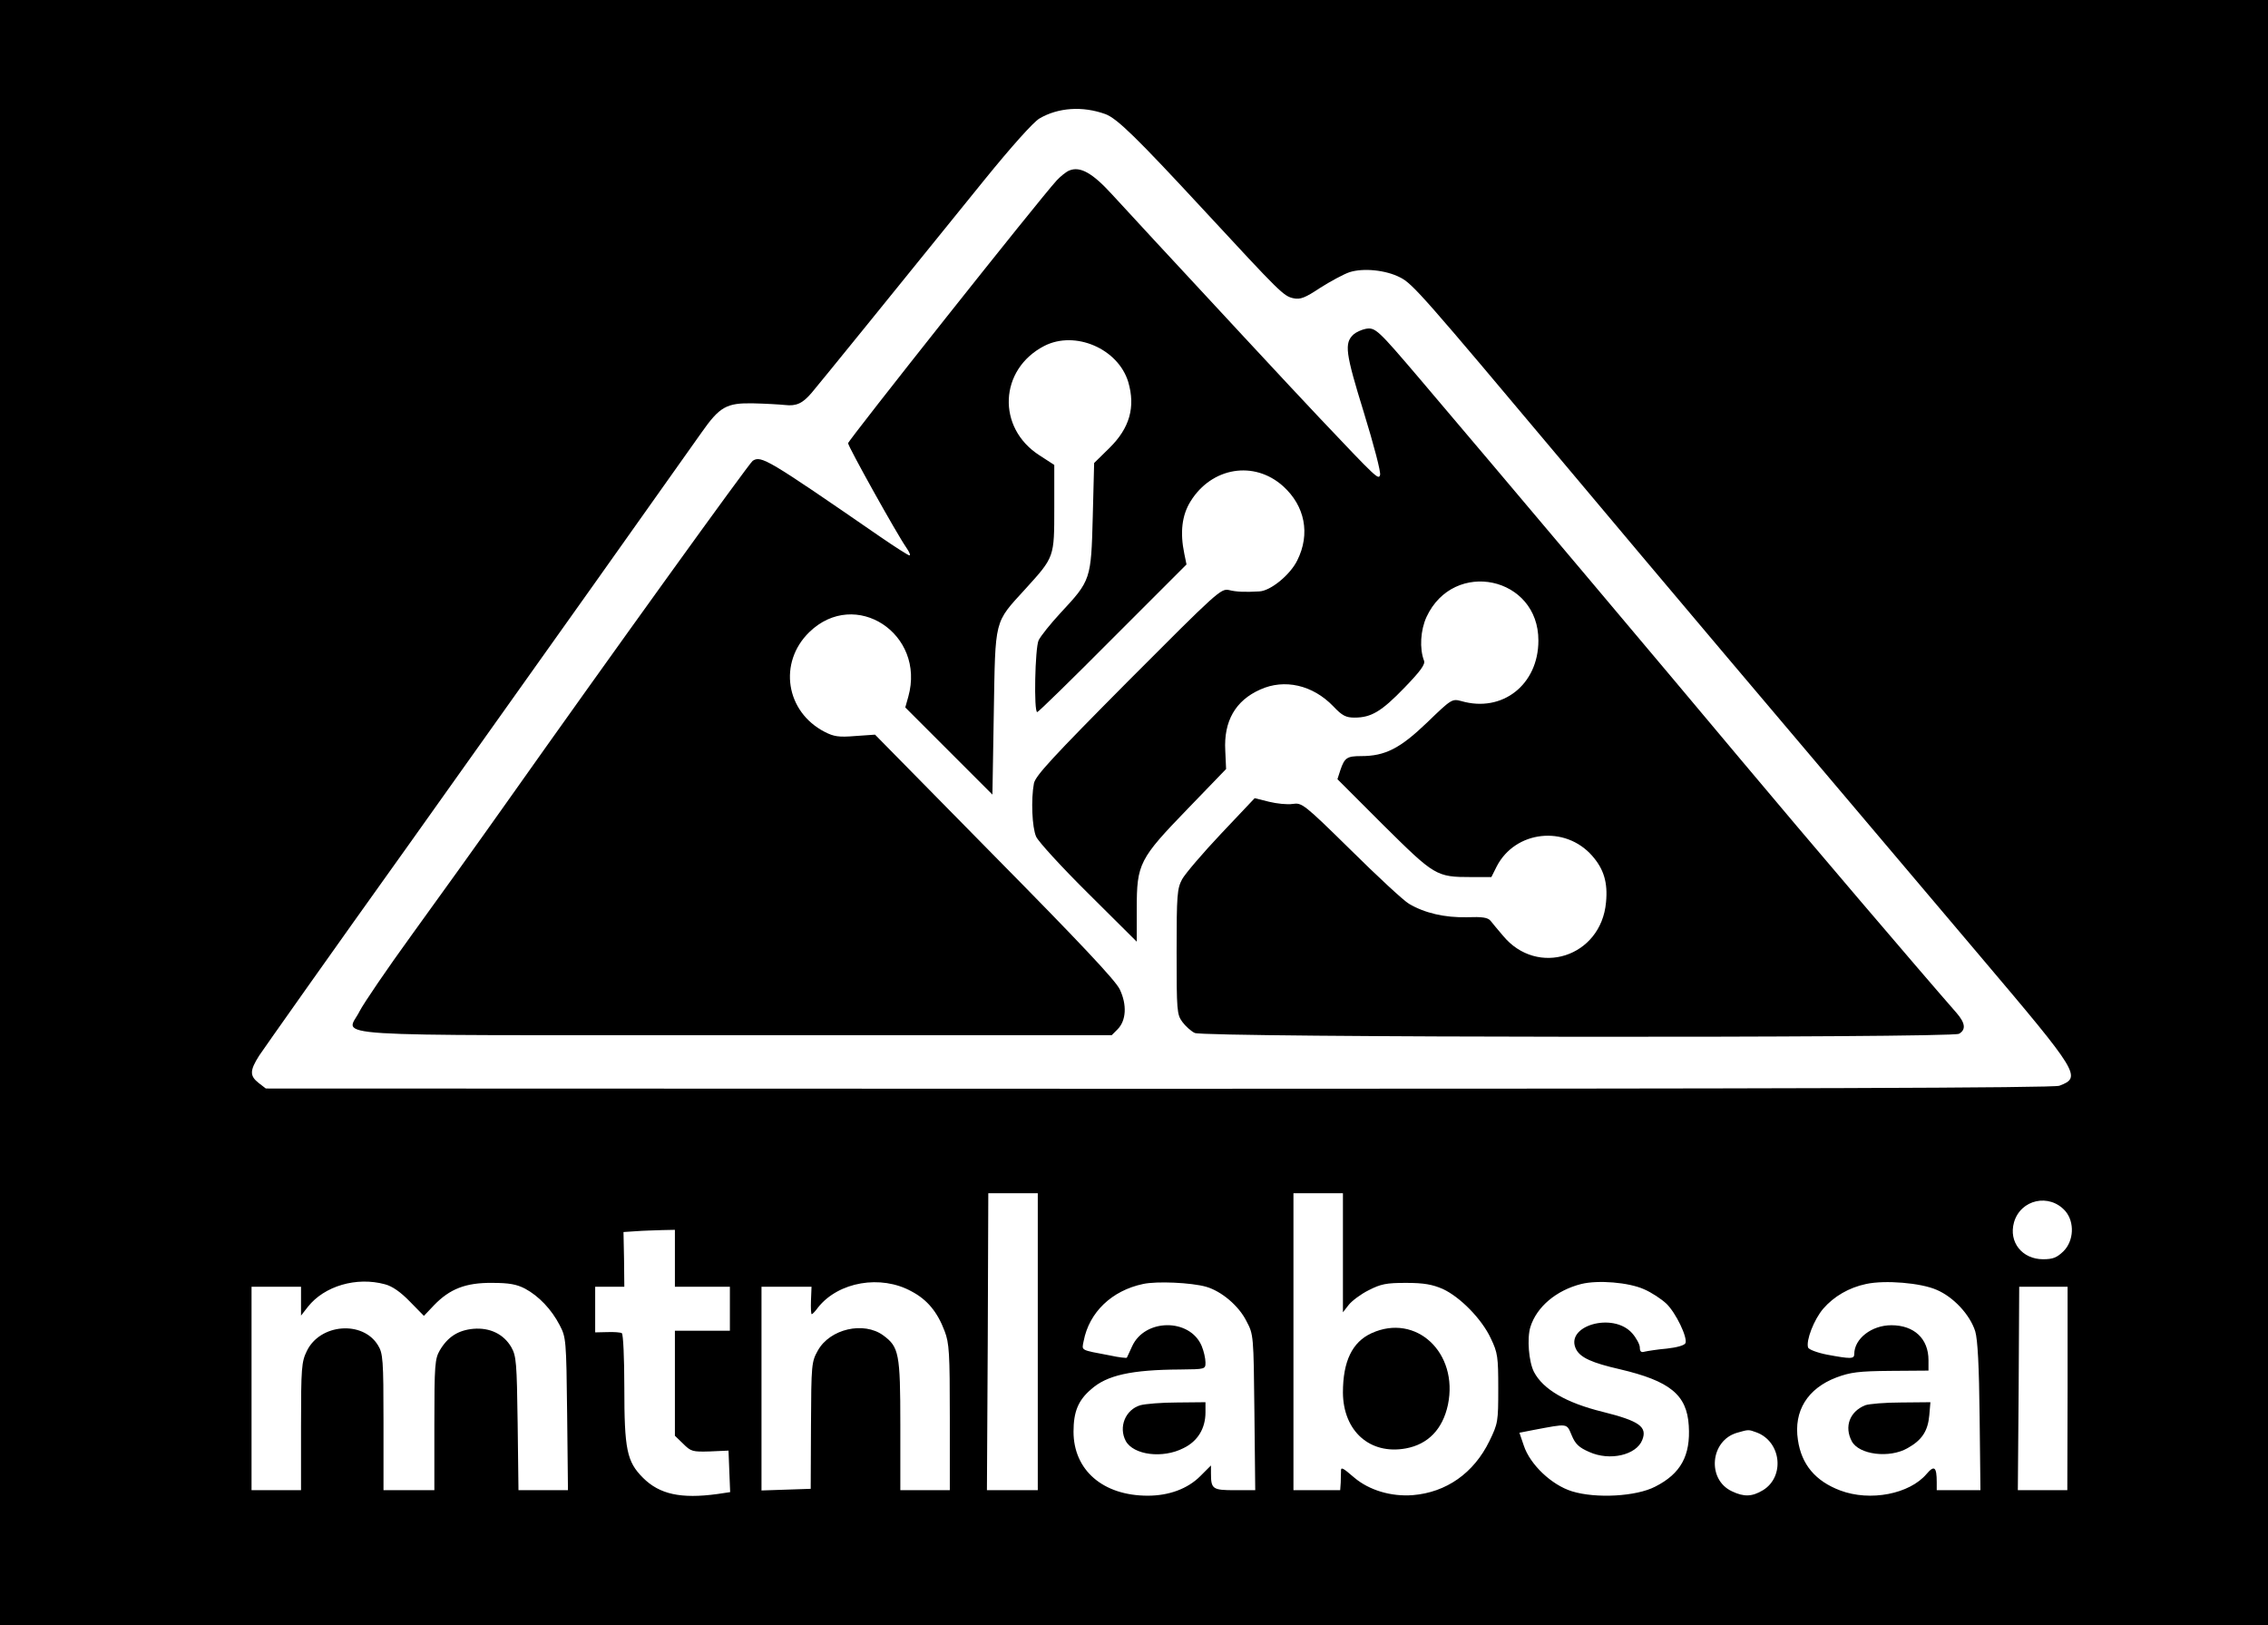
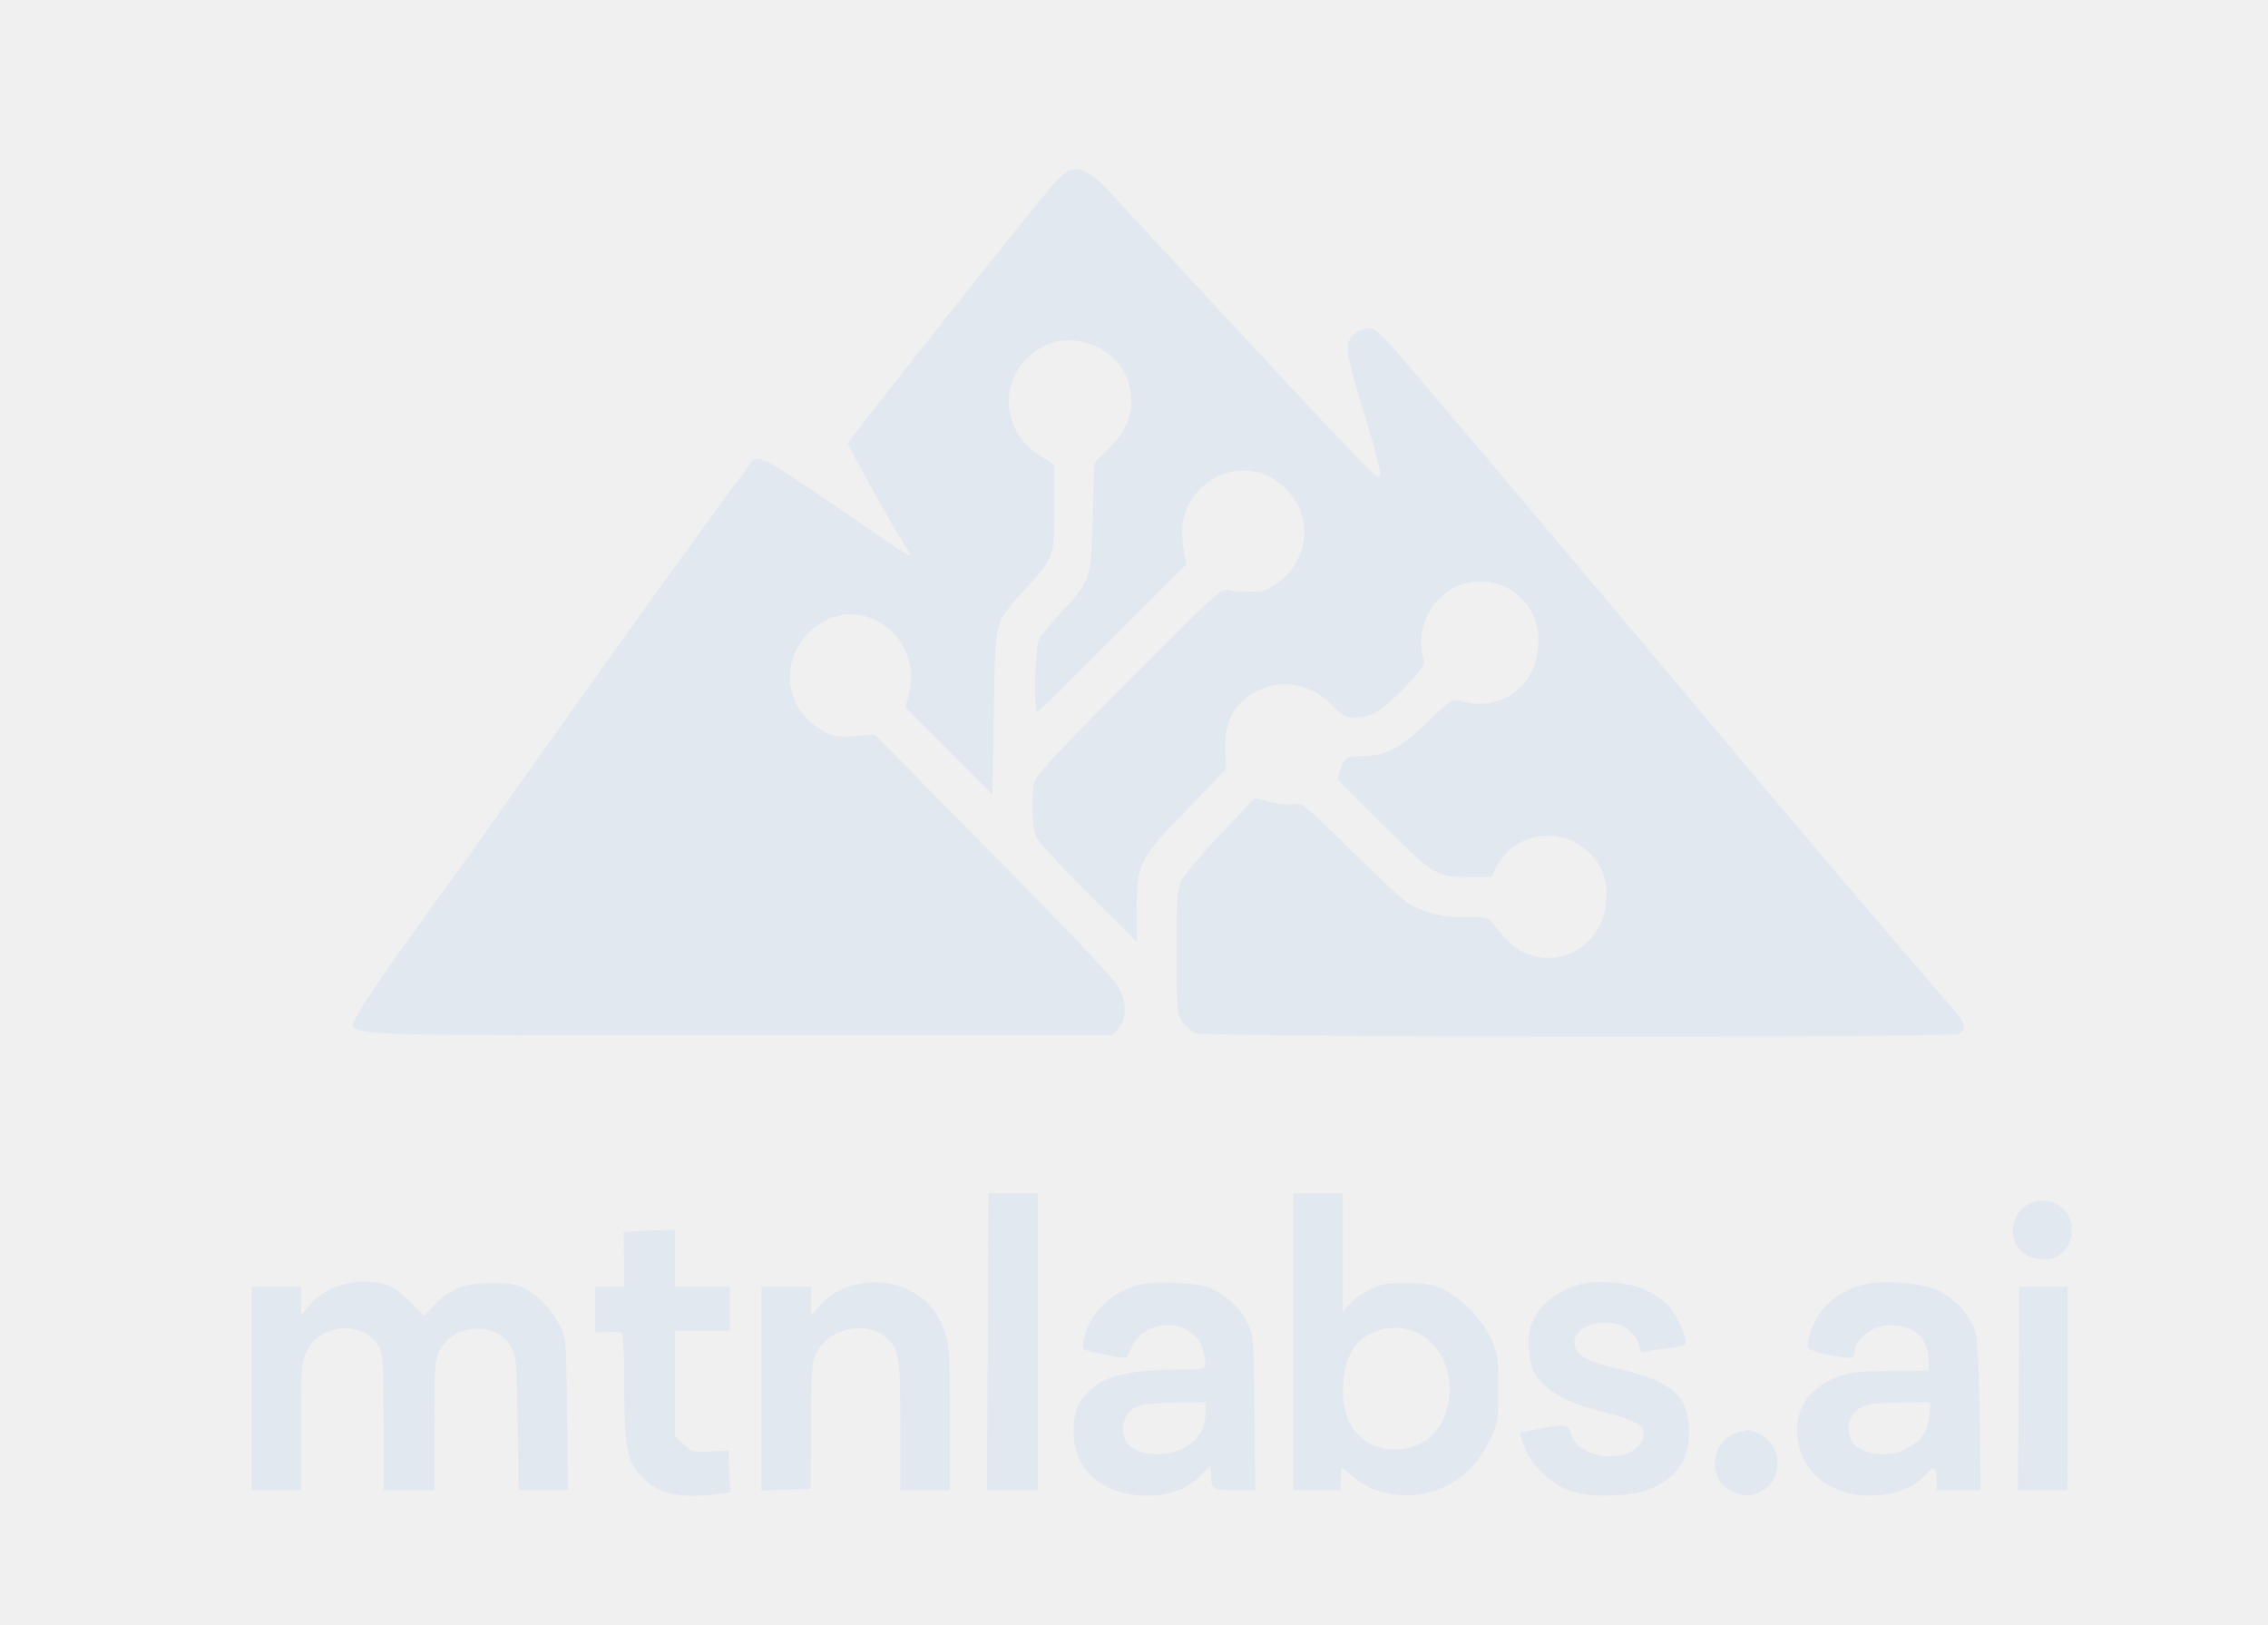
<svg xmlns="http://www.w3.org/2000/svg" width="1100" height="788" viewBox="0 0 1100 788">
-   <path id="Shape" fill="#ffffff" fill-rule="evenodd" stroke="none" d="M -118 1108 L 1247 1108 L 1247 -257 L -118 -257 Z" />
-   <g id="Group">
-     <path id="Path" fill="#000000" stroke="none" d="M -118 425.333 L -118 1108 L 564.667 1108 L 1247.333 1108 L 1247.333 425.333 L 1247.333 -257.333 L 564.667 -257.333 L -118 -257.333 L -118 425.333 Z M 536.133 55.333 C 541.867 57.467 551.6 67.067 583.333 101.333 C 621.467 142.533 622.533 143.6 627.467 144.667 C 630.667 145.333 633.067 144.4 640.267 139.6 C 645.333 136.4 651.733 132.933 654.533 132 C 661.2 129.867 672.133 130.933 679.067 134.533 C 685.2 137.6 690.267 143.467 759.6 226 C 806 281.333 854.933 339.2 960.533 463.867 C 1008.533 520.533 1009.733 522.4 998.8 526.533 C 996.133 527.6 867.2 528 562 528 L 128.933 527.867 L 125.467 525.2 C 121.067 521.733 121.067 519.2 125.733 511.867 C 127.867 508.667 160.667 462.133 198.933 408.667 C 262.933 318.8 326.267 229.6 340.267 209.733 C 349.067 197.2 352.4 195.333 365.333 195.6 C 371.2 195.733 378.133 196.133 380.667 196.4 C 386.267 197.067 389.333 195.6 393.733 190.4 C 396.933 186.667 434.133 140.8 477.467 87.2 C 490.667 70.933 501.2 59.2 504.133 57.467 C 513.2 52.133 525.067 51.333 536.133 55.333 Z M 503.333 650.667 L 503.333 722.667 L 491.067 722.667 L 478.667 722.667 L 479.067 650.667 L 479.333 578.667 L 491.333 578.667 L 503.333 578.667 L 503.333 650.667 Z M 651.333 607.467 L 651.333 636.4 L 654.133 632.8 C 655.733 630.8 660 627.6 663.733 625.733 C 669.733 622.667 672.267 622.133 682 622.133 C 690.667 622.133 694.8 622.933 699.733 625.067 C 708.133 628.933 718.667 639.6 723.067 649.067 C 726.4 656 726.667 658 726.667 673.333 C 726.667 689.467 726.533 690.267 722.4 698.8 C 714.8 714.4 701.467 723.733 685.2 725.067 C 674.667 725.867 664 722.667 656.8 716.533 C 651.067 711.6 650.267 711.2 650.4 713.6 C 650.4 714.533 650.267 716.933 650.267 718.933 L 650 722.667 L 638.667 722.667 L 627.333 722.667 L 627.333 650.667 L 627.333 578.667 L 639.333 578.667 L 651.333 578.667 L 651.333 607.467 Z M 1001.733 587.333 C 1006.267 592.667 1005.867 601.733 1000.8 606.8 C 997.6 609.867 995.733 610.667 990.933 610.667 C 980.8 610.667 974.133 602.4 976.8 592.8 C 980 581.6 994 578.533 1001.733 587.333 Z M 327.333 610.267 L 327.333 624 L 340.667 624 L 354 624 L 354 634.667 L 354 645.333 L 340.667 645.333 L 327.333 645.333 L 327.333 670.8 L 327.333 696.267 L 331.333 700.133 C 335.067 703.867 335.867 704.133 344.267 703.867 L 353.333 703.467 L 353.733 713.6 L 354.133 723.6 L 347.867 724.533 C 330.267 726.933 319.867 724.667 311.867 716.667 C 304 708.8 302.8 702.933 302.8 672.667 C 302.8 658.667 302.267 646.933 301.6 646.533 C 301.067 646.133 297.867 645.867 294.533 646 L 288.667 646.133 L 288.667 635.067 L 288.667 624 L 295.733 624 L 302.8 624 L 302.667 610.667 L 302.4 597.467 L 308.533 597.067 C 311.867 596.8 317.467 596.667 321.067 596.533 L 327.333 596.4 L 327.333 610.267 Z M 186.667 622.8 C 190.267 623.733 194.267 626.533 198.8 631.2 L 205.6 638.133 L 210.533 632.933 C 218.133 625.067 225.867 622 238.667 622.133 C 246.933 622.133 250.533 622.8 254.667 624.933 C 261.333 628.533 267.467 634.933 271.467 642.667 C 274.533 648.533 274.667 649.733 275.067 685.6 L 275.467 722.667 L 263.467 722.667 L 251.467 722.667 L 251.067 690.267 C 250.667 660.667 250.4 657.6 248 653.333 C 244.267 646.933 237.6 643.733 229.6 644.4 C 222.267 645.067 217.2 648.267 213.333 654.8 C 210.933 658.933 210.667 661.733 210.667 690.933 L 210.667 722.667 L 198.4 722.667 L 186 722.667 L 186 689.6 C 186 659.333 185.733 656.267 183.333 652.4 C 176 640.267 155.2 641.867 148.8 655.2 C 146.267 660.4 146 663.2 146 691.733 L 146 722.667 L 134 722.667 L 122 722.667 L 122 673.333 L 122 624 L 134 624 L 146 624 L 146 630.933 L 146 638 L 149.333 633.733 C 157.333 623.6 172.933 619.067 186.667 622.8 Z M 442.133 626.267 C 449.733 630.267 454.667 636.267 458.133 645.467 C 460.4 651.333 460.667 656.133 460.667 687.333 L 460.667 722.667 L 448.667 722.667 L 436.667 722.667 L 436.667 690.933 C 436.667 656.267 436 653.2 428.4 647.6 C 418.933 640.667 402.533 644.4 396.667 654.933 C 393.6 660.4 393.467 661.6 393.333 691.333 L 393.2 722 L 381.333 722.4 L 369.333 722.8 L 369.333 673.333 L 369.333 624 L 381.467 624 L 393.6 624 L 393.333 630.667 C 393.2 634.267 393.333 637.333 393.733 637.333 C 394 637.333 395.467 635.867 396.8 634 C 406.667 621.6 427.2 618 442.133 626.267 Z M 584.933 624 C 592.4 626.133 600.8 633.2 604.533 640.667 C 608 647.2 608 647.467 608.4 684.933 L 608.8 722.667 L 598.933 722.667 C 588.133 722.667 587.333 722.133 587.333 714.533 L 587.333 710.667 L 582.133 715.867 C 576 722 566.933 725.333 556.667 725.333 C 534.933 725.333 520.667 712.933 520.667 694.267 C 520.667 684.667 522.933 679.067 529.2 673.733 C 536.8 666.933 548.533 664.267 572.4 664.133 C 584.667 664 584.667 664 584.667 660.667 C 584.667 658.8 583.867 655.2 582.8 652.667 C 577.067 639.2 555.2 639.333 549.067 652.933 C 547.733 655.733 546.667 658.267 546.533 658.4 C 546.267 658.667 542.667 658.267 538.4 657.333 C 523.6 654.533 524.667 655.067 525.6 650.267 C 528.267 636.4 539.2 625.867 554.4 622.667 C 561.067 621.2 577.867 622 584.933 624 Z M 797.333 625.2 C 801.067 626.8 805.867 630 808.267 632.267 C 812.8 636.667 818.533 648.533 817.467 651.333 C 817.067 652.4 813.333 653.467 808.4 654 C 803.733 654.4 798.933 655.2 797.733 655.467 C 796 656 795.333 655.467 795.333 653.467 C 795.333 652 793.6 648.8 791.6 646.533 C 782.267 636 758.4 643.067 764.533 654.533 C 766.667 658.4 772.133 660.933 785.6 664 C 810 669.733 818.133 676.4 819.067 691.333 C 820 705.867 815.2 714.667 802.8 720.933 C 793.6 725.733 774 726.8 762.4 723.2 C 752.533 720.133 742.133 710.267 739.067 701.067 L 736.933 694.8 L 743.733 693.467 C 760.8 690.267 759.733 690.133 762.267 696 C 764 700.267 765.867 702 770.8 704.133 C 780.8 708.667 793.733 705.6 796.533 698.267 C 799.067 691.867 794.933 689.067 777.333 684.667 C 759.467 680.267 748.4 673.733 744 665.333 C 741.467 660.4 740.533 649.067 742.267 643.467 C 745.333 633.733 754.8 625.733 766.933 622.667 C 775.067 620.667 789.867 621.867 797.333 625.2 Z M 939.2 625.467 C 947.467 628.933 955.467 637.6 958 645.6 C 959.2 649.6 959.867 662.4 960.133 686.933 L 960.533 722.667 L 949.867 722.667 L 939.333 722.667 L 939.333 718.8 C 939.333 711.333 938.133 710.4 934.4 714.8 C 926.133 724.533 907.067 728.267 892.533 722.8 C 880.533 718.267 873.733 710.267 872 698.267 C 869.867 684.267 876.667 673.333 890.667 668 C 897.467 665.467 901.467 664.933 916.933 664.8 L 935.333 664.667 L 935.333 659.6 C 935.333 649.2 928.4 642.667 917.333 642.667 C 907.733 642.667 899.333 649.2 899.333 656.667 C 899.333 659.067 897.6 659.067 886.133 656.933 C 881.333 656 877.2 654.4 876.933 653.467 C 875.867 650.133 879.733 640 884.267 634.667 C 889.467 628.667 896.8 624.4 905.067 622.667 C 914.267 620.667 931.6 622.133 939.2 625.467 Z M 1002.8 673.333 L 1002.667 722.667 L 990.667 722.667 L 978.667 722.667 L 979.067 673.333 L 979.333 624 L 991.067 624 L 1002.8 624 L 1002.8 673.333 Z M 852 694.667 C 864 699.2 865.733 716.133 855.067 722.667 C 849.733 725.867 845.867 726 840 723.2 C 827.733 717.467 829.467 698.533 842.533 694.8 C 848.133 693.2 848 693.2 852 694.667 Z" />
-     <path id="path1" fill="#000000" stroke="none" d="M 518.667 82.667 C 517.2 83.2 514.4 85.467 512.533 87.467 C 504.267 96.4 411.333 213.6 411.333 214.933 C 411.333 216.533 434.933 258.933 439.6 265.6 C 441.067 267.733 441.733 269.333 441.067 269.333 C 440.533 269.333 434 265.2 426.667 260.133 C 372.133 222.533 369.2 220.8 365.067 223.467 C 363.333 224.667 296.133 317.867 245.6 389.333 C 232.4 408 211.733 436.8 199.733 453.333 C 187.733 469.867 176.4 486.533 174.4 490.4 C 168.133 503.2 149.6 502 357.333 502 L 539.2 502 L 542 499.2 C 546.267 494.933 546.667 487.2 543.067 479.733 C 540.933 475.333 523.333 456.667 482.133 414.933 L 424.4 356.267 L 414.8 356.933 C 406.8 357.6 404.4 357.2 400 354.933 C 381.067 345.2 377.333 321.333 392.533 306.533 C 414.8 284.933 449.067 307.333 440.533 337.867 L 439.067 343.067 L 460.267 364.267 L 481.333 385.333 L 482 345.733 C 482.8 299.6 482 302.4 497.333 285.6 C 511.467 270 511.333 270.4 511.333 246.133 L 511.333 225.467 L 504.133 220.8 C 483.333 207.467 484.533 179.067 506.533 167.733 C 521.467 160.133 542.267 169.067 547.2 185.2 C 550.8 197.467 547.867 207.6 538.133 217.2 L 530.667 224.533 L 530 250.533 C 529.2 281.067 529.067 281.467 514.4 297.2 C 509.467 302.533 504.667 308.533 503.733 310.533 C 502 314.267 501.333 345.333 503.067 345.333 C 503.6 345.333 520.133 329.2 539.733 309.467 L 575.467 273.733 L 574.4 268.533 C 572.267 258.267 573.2 249.867 577.467 243.067 C 587.733 226.533 608.267 223.2 622.267 235.733 C 632.933 245.333 635.6 258.933 629.2 271.733 C 625.733 278.8 616.267 286.533 610.8 286.8 C 604 287.2 599.733 287.067 596 286.133 C 592.133 285.333 590.267 287.067 547.2 330.267 C 510.667 367.067 502.267 376.133 501.467 379.867 C 500 387.6 500.533 401.2 502.533 405.733 C 503.6 408.133 514.933 420.533 527.867 433.333 L 551.333 456.667 L 551.333 440.667 C 551.333 418.8 552.533 416.533 576.133 392.133 L 594.667 372.933 L 594.267 364 C 593.467 349.733 599.2 339.733 611.2 334.4 C 622.933 329.067 636.667 332.133 646.667 342.533 C 650.933 347.067 652.8 348 656.933 348 C 665.067 348 670 345.067 681.2 333.467 C 689.067 325.333 691.333 322.133 690.667 320.4 C 688.4 314.533 688.933 305.6 691.867 299.2 C 705.067 270.8 746.267 279.6 746.133 310.667 C 746.133 332 728.667 345.733 708.8 340 C 704.267 338.8 704 338.933 692.133 350.4 C 679.067 362.933 671.867 366.667 660.133 366.667 C 653.333 366.667 652.133 367.467 650.133 373.333 L 648.667 377.867 L 670.933 400.133 C 695.867 424.8 696.533 425.333 713.6 425.333 L 723.333 425.333 L 725.867 420.267 C 734.8 402.8 759.067 400 772.267 415.067 C 777.867 421.467 779.867 428 778.933 437.6 C 776.533 464.133 745.6 474 728.933 453.733 C 726.533 450.933 723.867 447.733 722.933 446.533 C 721.6 444.933 718.933 444.533 711.467 444.8 C 700.8 445.067 690.933 442.8 683.333 438.267 C 680.8 436.8 668.133 425.067 655.2 412.267 C 632.267 389.733 631.467 389.2 626.933 389.867 C 624.4 390.267 619.2 389.733 615.467 388.8 L 608.533 387.067 L 592.267 404.267 C 583.333 413.733 574.8 423.733 573.333 426.4 C 570.933 430.933 570.667 433.867 570.667 461.6 C 570.667 490.133 570.8 492 573.467 495.6 C 574.933 497.6 577.733 500.133 579.467 500.933 C 583.733 503.2 946 503.467 950.133 501.333 C 953.6 499.333 953.2 496.133 948.933 491.2 C 931.867 471.733 875.467 405.6 844.533 368.667 C 809.733 327.067 726.8 228.667 688.267 183.333 C 668.267 159.867 667.067 158.667 662.4 159.467 C 660.4 159.867 657.733 161.067 656.533 162.133 C 651.867 166.4 652.533 171.067 661.467 200 C 666.267 215.6 669.867 229.2 669.333 230.4 C 668.533 232.667 668 232.267 640 202.667 C 634.8 197.2 618 179.2 602.667 162.667 C 587.333 146.133 568.133 125.467 560 116.667 C 551.867 107.867 542.533 97.733 539.333 94.267 C 529.867 83.867 523.867 80.533 518.667 82.667 Z" />
-     <path id="path2" fill="#000000" stroke="none" d="M 665.2 646.533 C 655.867 650.8 651.333 660.133 651.333 675.333 C 651.467 694 664.4 705.6 681.867 702.4 C 692.667 700.4 699.733 693.067 702.267 681.2 C 707.467 656 686.8 636.667 665.2 646.533 Z" />
-     <path id="path3" fill="#000000" stroke="none" d="M 553.067 681.467 C 545.867 683.6 542.4 692 546 698.8 C 549.733 705.6 563.867 707.467 574 702.267 C 580.933 698.933 584.667 692.667 584.667 684.933 L 584.667 680 L 571.067 680.133 C 563.467 680.133 555.467 680.8 553.067 681.467 Z" />
-     <path id="path4" fill="#000000" stroke="none" d="M 904.667 681.467 C 897.067 684.533 894.4 691.867 898.133 698.933 C 901.6 705.467 916.4 707.333 925.2 702.267 C 932.133 698.4 935.067 694 935.733 686.267 L 936.267 680 L 922.133 680.133 C 914.4 680.133 906.533 680.8 904.667 681.467 Z" />
-   </g>
+   <path fill="#e2e8f0" fill-rule="evenodd" d="M 518.667 82.667 C 517.2 83.2 514.4 85.467 512.533 87.467 C 504.267 96.4 411.333 213.6 411.333 214.933 C 411.333 216.533 434.933 258.933 439.6 265.6 C 441.067 267.733 441.733 269.333 441.067 269.333 C 440.533 269.333 434 265.2 426.667 260.133 C 372.133 222.533 369.2 220.8 365.067 223.467 C 363.333 224.667 296.133 317.867 245.6 389.333 C 232.4 408 211.733 436.8 199.733 453.333 C 187.733 469.867 176.4 486.533 174.4 490.4 C 168.133 503.2 149.6 502 357.333 502 L 539.2 502 L 542 499.2 C 546.267 494.933 546.667 487.2 543.067 479.733 C 540.933 475.333 523.333 456.667 482.133 414.933 L 424.4 356.267 L 414.8 356.933 C 406.8 357.6 404.4 357.2 400 354.933 C 381.067 345.2 377.333 321.333 392.533 306.533 C 414.8 284.933 449.067 307.333 440.533 337.867 L 439.067 343.067 L 460.267 364.267 L 481.333 385.333 L 482 345.733 C 482.8 299.6 482 302.4 497.333 285.6 C 511.467 270 511.333 270.4 511.333 246.133 L 511.333 225.467 L 504.133 220.8 C 483.333 207.467 484.533 179.067 506.533 167.733 C 521.467 160.133 542.267 169.067 547.2 185.2 C 550.8 197.467 547.867 207.6 538.133 217.2 L 530.667 224.533 L 530 250.533 C 529.2 281.067 529.067 281.467 514.4 297.2 C 509.467 302.533 504.667 308.533 503.733 310.533 C 502 314.267 501.333 345.333 503.067 345.333 C 503.6 345.333 520.133 329.2 539.733 309.467 L 575.467 273.733 L 574.4 268.533 C 572.267 258.267 573.2 249.867 577.467 243.067 C 587.733 226.533 608.267 223.2 622.267 235.733 C 632.933 245.333 635.6 258.933 629.2 271.733 C 625.733 278.8 616.267 286.533 610.8 286.8 C 604 287.2 599.733 287.067 596 286.133 C 592.133 285.333 590.267 287.067 547.2 330.267 C 510.667 367.067 502.267 376.133 501.467 379.867 C 500 387.6 500.533 401.2 502.533 405.733 C 503.6 408.133 514.933 420.533 527.867 433.333 L 551.333 456.667 L 551.333 440.667 C 551.333 418.8 552.533 416.533 576.133 392.133 L 594.667 372.933 L 594.267 364 C 593.467 349.733 599.2 339.733 611.2 334.4 C 622.933 329.067 636.667 332.133 646.667 342.533 C 650.933 347.067 652.8 348 656.933 348 C 665.067 348 670 345.067 681.2 333.467 C 689.067 325.333 691.333 322.133 690.667 320.4 C 688.4 314.533 688.933 305.6 691.867 299.2 C 705.067 270.8 746.267 279.6 746.133 310.667 C 746.133 332 728.667 345.733 708.8 340 C 704.267 338.8 704 338.933 692.133 350.4 C 679.067 362.933 671.867 366.667 660.133 366.667 C 653.333 366.667 652.133 367.467 650.133 373.333 L 648.667 377.867 L 670.933 400.133 C 695.867 424.8 696.533 425.333 713.6 425.333 L 723.333 425.333 L 725.867 420.267 C 734.8 402.8 759.067 400 772.267 415.067 C 777.867 421.467 779.867 428 778.933 437.6 C 776.533 464.133 745.6 474 728.933 453.733 C 726.533 450.933 723.867 447.733 722.933 446.533 C 721.6 444.933 718.933 444.533 711.467 444.8 C 700.8 445.067 690.933 442.8 683.333 438.267 C 680.8 436.8 668.133 425.067 655.2 412.267 C 632.267 389.733 631.467 389.2 626.933 389.867 C 624.4 390.267 619.2 389.733 615.467 388.8 L 608.533 387.067 L 592.267 404.267 C 583.333 413.733 574.8 423.733 573.333 426.4 C 570.933 430.933 570.667 433.867 570.667 461.6 C 570.667 490.133 570.8 492 573.467 495.6 C 574.933 497.6 577.733 500.133 579.467 500.933 C 583.733 503.2 946 503.467 950.133 501.333 C 953.6 499.333 953.2 496.133 948.933 491.2 C 931.867 471.733 875.467 405.6 844.533 368.667 C 809.733 327.067 726.8 228.667 688.267 183.333 C 668.267 159.867 667.067 158.667 662.4 159.467 C 660.4 159.867 657.733 161.067 656.533 162.133 C 651.867 166.4 652.533 171.067 661.467 200 C 666.267 215.6 669.867 229.2 669.333 230.4 C 668.533 232.667 668 232.267 640 202.667 C 634.8 197.2 618 179.2 602.667 162.667 C 587.333 146.133 568.133 125.467 560 116.667 C 551.867 107.867 542.533 97.733 539.333 94.267 C 529.867 83.867 523.867 80.533 518.667 82.667 Z" />
+   <path fill="#e2e8f0" fill-rule="evenodd" d="M 503.333 650.667 L 503.333 722.667 L 491.067 722.667 L 478.667 722.667 L 479.067 650.667 L 479.333 578.667 L 491.333 578.667 L 503.333 578.667 L 503.333 650.667 Z M 651.333 607.467 L 651.333 636.4 L 654.133 632.8 C 655.733 630.8 660 627.6 663.733 625.733 C 669.733 622.667 672.267 622.133 682 622.133 C 690.667 622.133 694.8 622.933 699.733 625.067 C 708.133 628.933 718.667 639.6 723.067 649.067 C 726.4 656 726.667 658 726.667 673.333 C 726.667 689.467 726.533 690.267 722.4 698.8 C 714.8 714.4 701.467 723.733 685.2 725.067 C 674.667 725.867 664 722.667 656.8 716.533 C 651.067 711.6 650.267 711.2 650.4 713.6 C 650.4 714.533 650.267 716.933 650.267 718.933 L 650 722.667 L 638.667 722.667 L 627.333 722.667 L 627.333 650.667 L 627.333 578.667 L 639.333 578.667 L 651.333 578.667 L 651.333 607.467 Z M 1001.733 587.333 C 1006.267 592.667 1005.867 601.733 1000.8 606.8 C 997.6 609.867 995.733 610.667 990.933 610.667 C 980.8 610.667 974.133 602.4 976.8 592.8 C 980 581.6 994 578.533 1001.733 587.333 Z M 327.333 610.267 L 327.333 624 L 340.667 624 L 354 624 L 354 634.667 L 354 645.333 L 340.667 645.333 L 327.333 645.333 L 327.333 670.8 L 327.333 696.267 L 331.333 700.133 C 335.067 703.867 335.867 704.133 344.267 703.867 L 353.333 703.467 L 353.733 713.6 L 354.133 723.6 L 347.867 724.533 C 330.267 726.933 319.867 724.667 311.867 716.667 C 304 708.8 302.8 702.933 302.8 672.667 C 302.8 658.667 302.267 646.933 301.6 646.533 C 301.067 646.133 297.867 645.867 294.533 646 L 288.667 646.133 L 288.667 635.067 L 288.667 624 L 295.733 624 L 302.8 624 L 302.667 610.667 L 302.4 597.467 L 308.533 597.067 C 311.867 596.8 317.467 596.667 321.067 596.533 L 327.333 596.4 L 327.333 610.267 Z M 186.667 622.8 C 190.267 623.733 194.267 626.533 198.8 631.2 L 205.6 638.133 L 210.533 632.933 C 218.133 625.067 225.867 622 238.667 622.133 C 246.933 622.133 250.533 622.8 254.667 624.933 C 261.333 628.533 267.467 634.933 271.467 642.667 C 274.533 648.533 274.667 649.733 275.067 685.6 L 275.467 722.667 L 263.467 722.667 L 251.467 722.667 L 251.067 690.267 C 250.667 660.667 250.4 657.6 248 653.333 C 244.267 646.933 237.6 643.733 229.6 644.4 C 222.267 645.067 217.2 648.267 213.333 654.8 C 210.933 658.933 210.667 661.733 210.667 690.933 L 210.667 722.667 L 198.4 722.667 L 186 722.667 L 186 689.6 C 186 659.333 185.733 656.267 183.333 652.4 C 176 640.267 155.2 641.867 148.8 655.2 C 146.267 660.4 146 663.2 146 691.733 L 146 722.667 L 134 722.667 L 122 722.667 L 122 673.333 L 122 624 L 134 624 L 146 624 L 146 630.933 L 146 638 L 149.333 633.733 C 157.333 623.6 172.933 619.067 186.667 622.8 Z M 442.133 626.267 C 449.733 630.267 454.667 636.267 458.133 645.467 C 460.4 651.333 460.667 656.133 460.667 687.333 L 460.667 722.667 L 448.667 722.667 L 436.667 722.667 L 436.667 690.933 C 436.667 656.267 436 653.2 428.4 647.6 C 418.933 640.667 402.533 644.4 396.667 654.933 C 393.6 660.4 393.467 661.6 393.333 691.333 L 393.2 722 L 381.333 722.4 L 369.333 722.8 L 369.333 673.333 L 369.333 624 L 381.467 624 L 393.6 624 L 393.333 630.667 C 393.2 634.267 393.333 637.333 393.733 637.333 C 394 637.333 395.467 635.867 396.8 634 C 406.667 621.6 427.2 618 442.133 626.267 Z M 584.933 624 C 592.4 626.133 600.8 633.2 604.533 640.667 C 608 647.2 608 647.467 608.4 684.933 L 608.8 722.667 L 598.933 722.667 C 588.133 722.667 587.333 722.133 587.333 714.533 L 587.333 710.667 L 582.133 715.867 C 576 722 566.933 725.333 556.667 725.333 C 534.933 725.333 520.667 712.933 520.667 694.267 C 520.667 684.667 522.933 679.067 529.2 673.733 C 536.8 666.933 548.533 664.267 572.4 664.133 C 584.667 664 584.667 664 584.667 660.667 C 584.667 658.8 583.867 655.2 582.8 652.667 C 577.067 639.2 555.2 639.333 549.067 652.933 C 547.733 655.733 546.667 658.267 546.533 658.4 C 546.267 658.667 542.667 658.267 538.4 657.333 C 523.6 654.533 524.667 655.067 525.6 650.267 C 528.267 636.4 539.2 625.867 554.4 622.667 C 561.067 621.2 577.867 622 584.933 624 Z M 797.333 625.2 C 801.067 626.8 805.867 630 808.267 632.267 C 812.8 636.667 818.533 648.533 817.467 651.333 C 817.067 652.4 813.333 653.467 808.4 654 C 803.733 654.4 798.933 655.2 797.733 655.467 C 796 656 795.333 655.467 795.333 653.467 C 795.333 652 793.6 648.8 791.6 646.533 C 782.267 636 758.4 643.067 764.533 654.533 C 766.667 658.4 772.133 660.933 785.6 664 C 810 669.733 818.133 676.4 819.067 691.333 C 820 705.867 815.2 714.667 802.8 720.933 C 793.6 725.733 774 726.8 762.4 723.2 C 752.533 720.133 742.133 710.267 739.067 701.067 L 736.933 694.8 L 743.733 693.467 C 760.8 690.267 759.733 690.133 762.267 696 C 764 700.267 765.867 702 770.8 704.133 C 780.8 708.667 793.733 705.6 796.533 698.267 C 799.067 691.867 794.933 689.067 777.333 684.667 C 759.467 680.267 748.4 673.733 744 665.333 C 741.467 660.4 740.533 649.067 742.267 643.467 C 745.333 633.733 754.8 625.733 766.933 622.667 C 775.067 620.667 789.867 621.867 797.333 625.2 Z M 939.2 625.467 C 947.467 628.933 955.467 637.6 958 645.6 C 959.2 649.6 959.867 662.4 960.133 686.933 L 960.533 722.667 L 949.867 722.667 L 939.333 722.667 L 939.333 718.8 C 939.333 711.333 938.133 710.4 934.4 714.8 C 926.133 724.533 907.067 728.267 892.533 722.8 C 880.533 718.267 873.733 710.267 872 698.267 C 869.867 684.267 876.667 673.333 890.667 668 C 897.467 665.467 901.467 664.933 916.933 664.8 L 935.333 664.667 L 935.333 659.6 C 935.333 649.2 928.4 642.667 917.333 642.667 C 907.733 642.667 899.333 649.2 899.333 656.667 C 899.333 659.067 897.6 659.067 886.133 656.933 C 881.333 656 877.2 654.4 876.933 653.467 C 875.867 650.133 879.733 640 884.267 634.667 C 889.467 628.667 896.8 624.4 905.067 622.667 C 914.267 620.667 931.6 622.133 939.2 625.467 Z M 1002.8 673.333 L 1002.667 722.667 L 990.667 722.667 L 978.667 722.667 L 979.067 673.333 L 979.333 624 L 991.067 624 L 1002.8 624 L 1002.8 673.333 Z M 852 694.667 C 864 699.2 865.733 716.133 855.067 722.667 C 849.733 725.867 845.867 726 840 723.2 C 827.733 717.467 829.467 698.533 842.533 694.8 C 848.133 693.2 848 693.2 852 694.667 Z M 665.2 646.533 C 655.867 650.8 651.333 660.133 651.333 675.333 C 651.467 694 664.4 705.6 681.867 702.4 C 692.667 700.4 699.733 693.067 702.267 681.2 C 707.467 656 686.8 636.667 665.2 646.533 Z M 553.067 681.467 C 545.867 683.6 542.4 692 546 698.8 C 549.733 705.6 563.867 707.467 574 702.267 C 580.933 698.933 584.667 692.667 584.667 684.933 L 584.667 680 L 571.067 680.133 C 563.467 680.133 555.467 680.8 553.067 681.467 Z M 904.667 681.467 C 897.067 684.533 894.4 691.867 898.133 698.933 C 901.6 705.467 916.4 707.333 925.2 702.267 C 932.133 698.4 935.067 694 935.733 686.267 L 936.267 680 L 922.133 680.133 C 914.4 680.133 906.533 680.8 904.667 681.467 Z" />
</svg>
